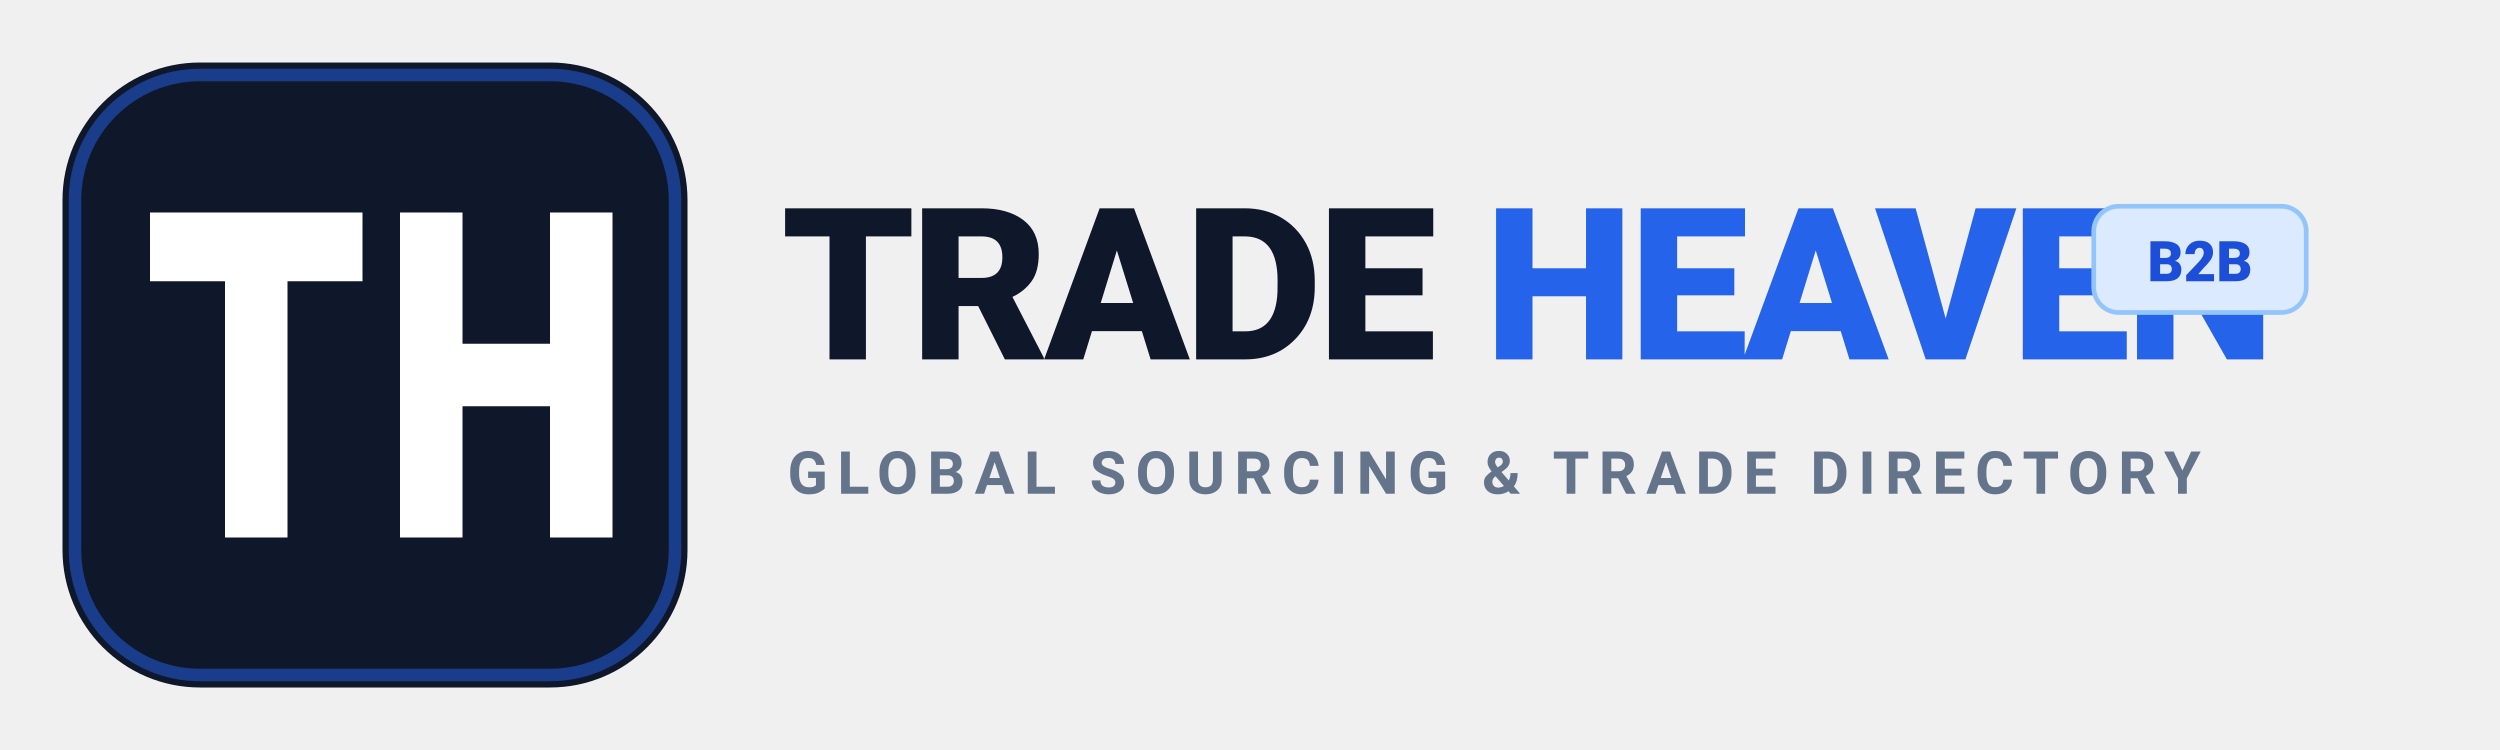
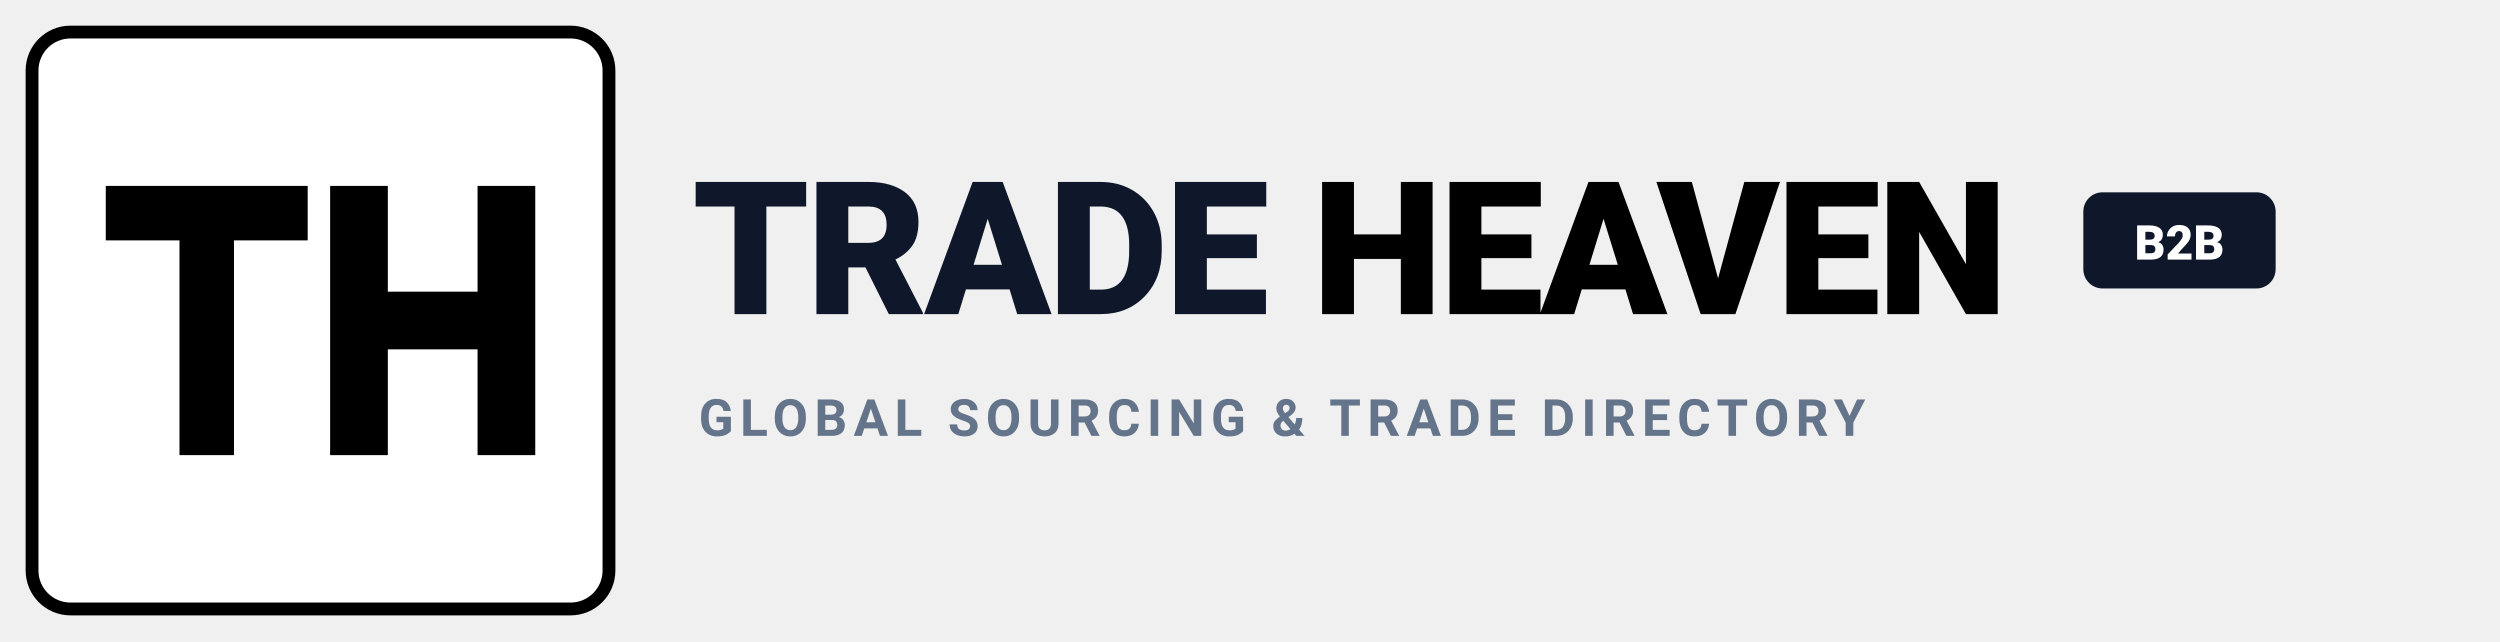
- <svg xmlns="http://www.w3.org/2000/svg" viewBox="0 0 800 240" width="800" height="240">
-   <g transform="translate(20, 20)">
-     <rect width="200" height="200" rx="44" fill="#0f172a" />
-     <g fill="#ffffff">
-       <path d="M 28 48 H 96 V 70 H 72 V 152 H 52 V 70 H 28 Z" />
-       <path d="M 108 48 H 128 V 90 H 156 V 48 H 176 V 152 H 156 V 110 H 128 V 152 H 108 Z" />
+ <svg xmlns="http://www.w3.org/2000/svg" viewBox="0 0 780 200" width="780" height="200">
+   <g transform="translate(10, 10)">
+     <rect width="180" height="180" fill="#FFFFFF" stroke="#000000" stroke-width="4" rx="12" />
+     <g fill="#000000">
+       <path d="M 23 48 H 86 V 65 H 63 V 132 H 46 V 65 H 23 Z" />
+       <path d="M 93 48 H 111 V 81 H 139 V 48 H 157 V 132 H 139 V 99 H 111 V 132 H 93 Z" />
    </g>
-     <rect x="4" y="4" width="192" height="192" rx="40" fill="none" stroke="#2563eb" stroke-width="4" opacity="0.5" />
  </g>
-   <text x="250" y="115" font-family="-apple-system, BlinkMacSystemFont, 'Segoe UI', Roboto, Helvetica, Arial, sans-serif" font-weight="900" font-size="68" fill="#0f172a" letter-spacing="-1.5">
-     TRADE <tspan fill="#2563eb">HEAVEN</tspan>
+   <text x="216" y="98" font-family="-apple-system, BlinkMacSystemFont, 'Segoe UI', Roboto, Helvetica, Arial, sans-serif" font-weight="900" font-size="58" fill="#0f172a" letter-spacing="-1">
+     TRADE <tspan fill="#000000">HEAVEN</tspan>
  </text>
-   <rect x="670" y="66" width="68" height="34" rx="8" fill="#dbeafe" stroke="#93c5fd" stroke-width="1.5" />
-   <text x="704" y="90" font-family="-apple-system, BlinkMacSystemFont, 'Segoe UI', Roboto, sans-serif" font-weight="800" font-size="18" fill="#1d4ed8" text-anchor="middle">
+   <rect x="650" y="60" width="60" height="30" rx="6" fill="#0f172a" />
+   <text x="680" y="81" font-family="-apple-system, BlinkMacSystemFont, 'Segoe UI', Roboto, sans-serif" font-weight="800" font-size="15" fill="#ffffff" text-anchor="middle">
    B2B
  </text>
-   <text x="252" y="158" font-family="-apple-system, BlinkMacSystemFont, 'Segoe UI', Roboto, sans-serif" font-weight="700" font-size="19" fill="#64748b" letter-spacing="3">
+   <text x="218" y="136" font-family="-apple-system, BlinkMacSystemFont, 'Segoe UI', Roboto, sans-serif" font-weight="700" font-size="16" fill="#64748b" letter-spacing="2">
    GLOBAL SOURCING &amp; TRADE DIRECTORY
  </text>
</svg>
